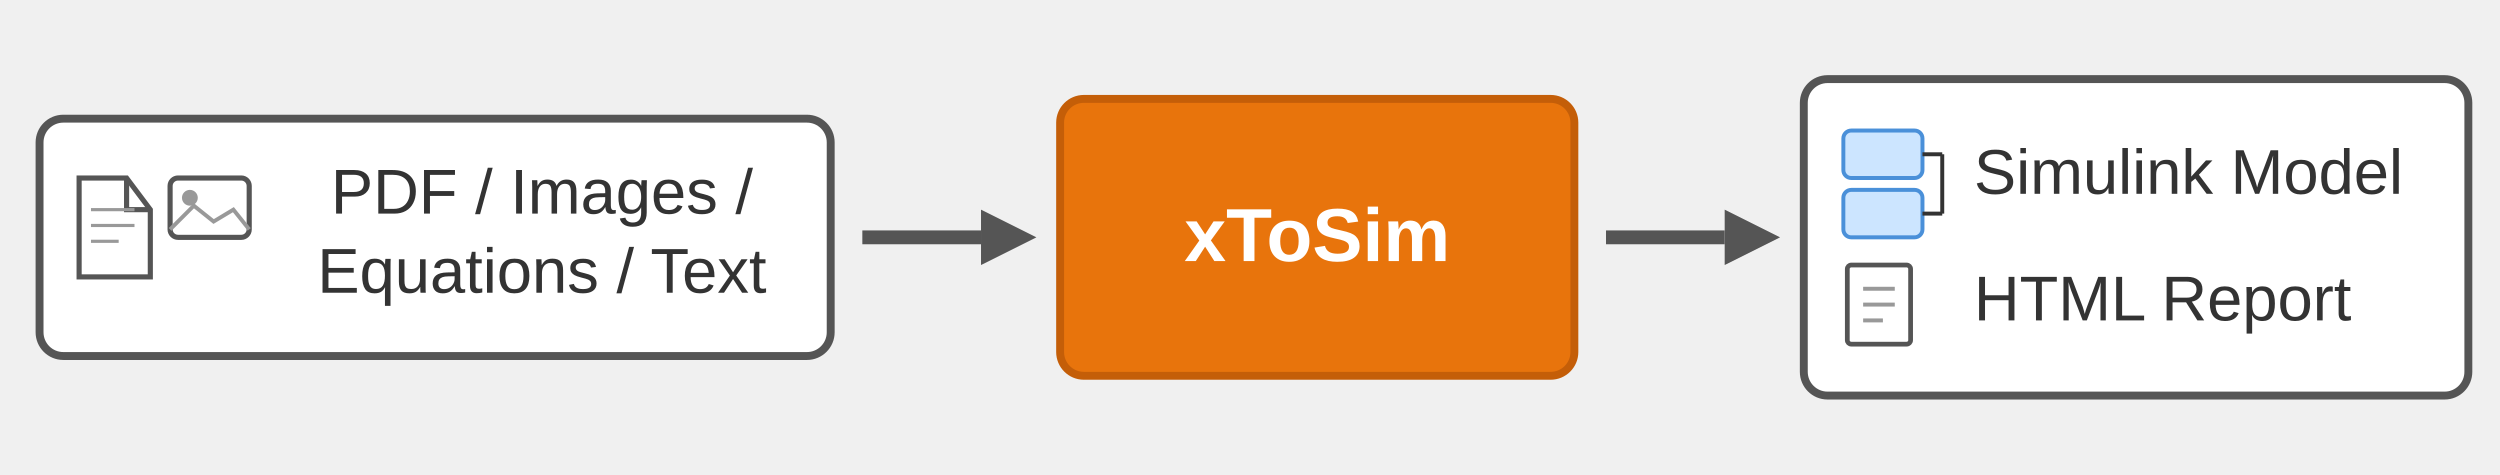
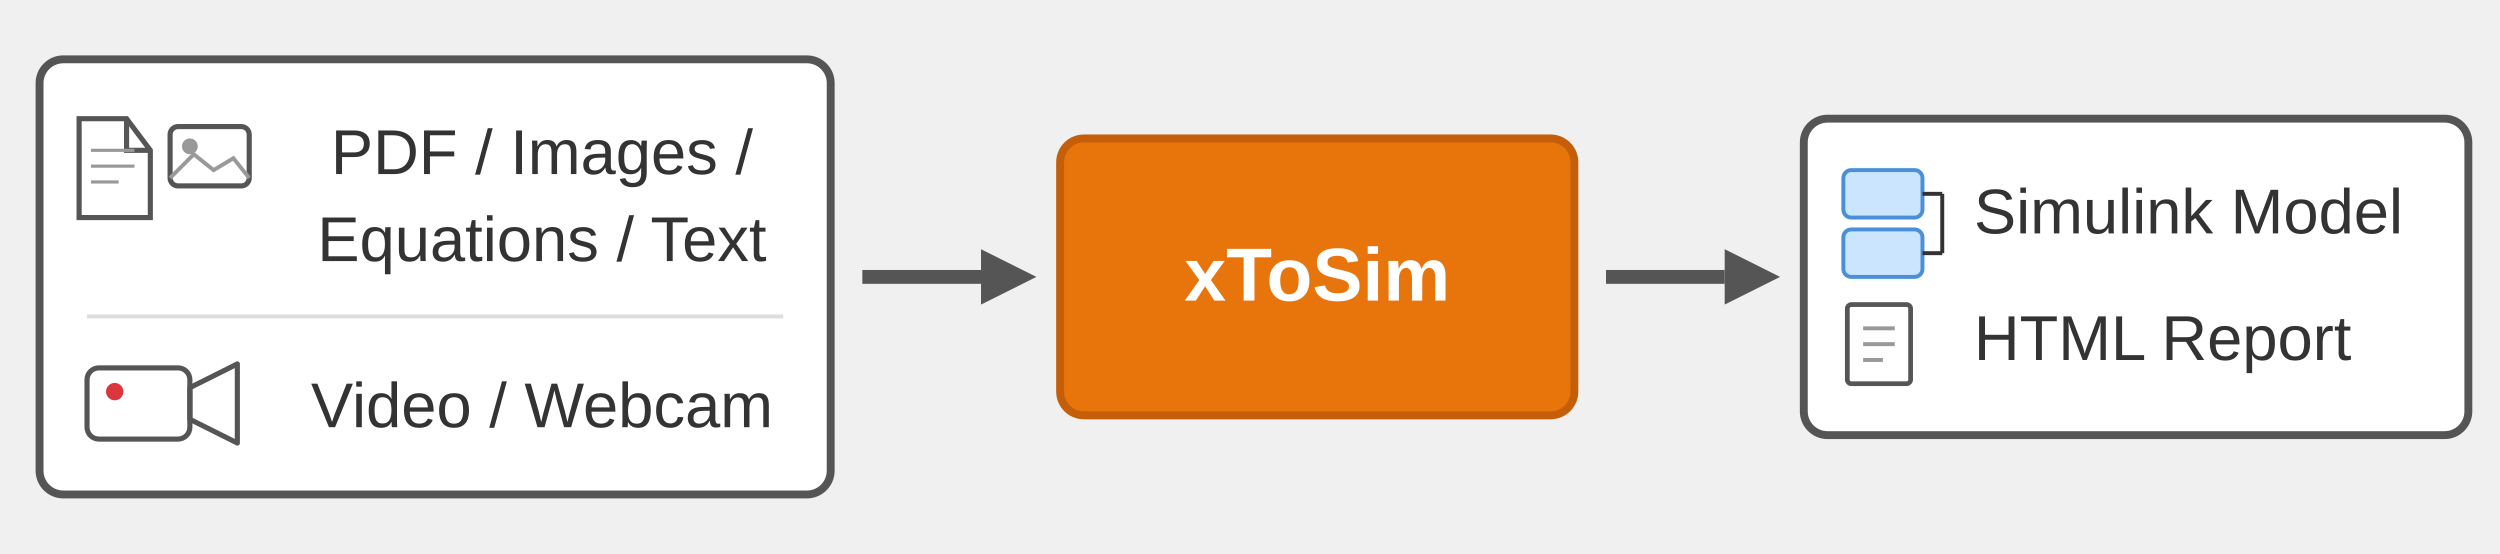
- <svg xmlns="http://www.w3.org/2000/svg" viewBox="0 0 632 120" font-family="Segoe UI, Arial, sans-serif">
-   <rect x="10" y="30" width="200" height="60" fill="white" stroke="#555" stroke-width="2" rx="6" />
-   <path d="M20,45 L20,70 L38,70 L38,53 L32,45 Z" fill="none" stroke="#555" stroke-width="1.3" />
-   <path d="M32,45 L32,53 L38,53" fill="none" stroke="#555" stroke-width="1.3" />
-   <line x1="23" y1="53" x2="34" y2="53" stroke="#999" stroke-width="0.8" />
-   <line x1="23" y1="57" x2="34" y2="57" stroke="#999" stroke-width="0.8" />
-   <line x1="23" y1="61" x2="30" y2="61" stroke="#999" stroke-width="0.8" />
-   <rect x="43" y="45" width="20" height="15" fill="none" stroke="#555" stroke-width="1.3" rx="2" />
-   <circle cx="48" cy="50" r="2" fill="#999" />
-   <polyline points="43,58 49,52 54,56 59,53 63,58" fill="none" stroke="#999" stroke-width="1" />
-   <text x="137" y="54" text-anchor="middle" font-size="16" fill="#333">PDF / Images /</text>
-   <text x="137" y="74" text-anchor="middle" font-size="16" fill="#333">Equations / Text</text>
-   <line x1="218" y1="60" x2="248" y2="60" stroke="#555" stroke-width="3.5" />
-   <polygon points="248,53 262,60 248,67" fill="#555" />
-   <rect x="268" y="25" width="130" height="70" fill="#e8740c" stroke="#c45e08" stroke-width="2" rx="6" />
-   <text x="333" y="66" text-anchor="middle" font-size="19" font-weight="bold" fill="white">xToSim</text>
-   <line x1="406" y1="60" x2="436" y2="60" stroke="#555" stroke-width="3.5" />
-   <polygon points="436,53 450,60 436,67" fill="#555" />
-   <rect x="456" y="20" width="168" height="80" fill="white" stroke="#555" stroke-width="2" rx="6" />
-   <rect x="466" y="33" width="20" height="12" fill="#cce5ff" stroke="#4a90d9" stroke-width="1" rx="2" />
-   <rect x="466" y="48" width="20" height="12" fill="#cce5ff" stroke="#4a90d9" stroke-width="1" rx="2" />
-   <line x1="486" y1="39" x2="491" y2="39" stroke="#333" stroke-width="1" />
-   <line x1="491" y1="39" x2="491" y2="54" stroke="#333" stroke-width="1" />
-   <line x1="486" y1="54" x2="491" y2="54" stroke="#333" stroke-width="1" />
-   <text x="499" y="49" font-size="16" fill="#333">Simulink Model</text>
-   <rect x="467" y="67" width="16" height="20" fill="none" stroke="#555" stroke-width="1.2" rx="1" />
-   <line x1="471" y1="73" x2="479" y2="73" stroke="#999" stroke-width="1" />
-   <line x1="471" y1="77" x2="479" y2="77" stroke="#999" stroke-width="1" />
-   <line x1="471" y1="81" x2="476" y2="81" stroke="#999" stroke-width="1" />
-   <text x="499" y="81" font-size="16" fill="#333">HTML Report</text>
+ <svg xmlns="http://www.w3.org/2000/svg" viewBox="0 0 632 140" font-family="Segoe UI, Arial, sans-serif">
+   <rect x="10" y="15" width="200" height="110" fill="white" stroke="#555" stroke-width="2" rx="6" />
+   <path d="M20,30 L20,55 L38,55 L38,38 L32,30 Z" fill="none" stroke="#555" stroke-width="1.3" />
+   <path d="M32,30 L32,38 L38,38" fill="none" stroke="#555" stroke-width="1.3" />
+   <line x1="23" y1="38" x2="34" y2="38" stroke="#999" stroke-width="0.8" />
+   <line x1="23" y1="42" x2="34" y2="42" stroke="#999" stroke-width="0.8" />
+   <line x1="23" y1="46" x2="30" y2="46" stroke="#999" stroke-width="0.8" />
+   <rect x="43" y="32" width="20" height="15" fill="none" stroke="#555" stroke-width="1.3" rx="2" />
+   <circle cx="48" cy="37" r="2" fill="#999" />
+   <polyline points="43,45 49,39 54,43 59,40 63,45" fill="none" stroke="#999" stroke-width="1" />
+   <text x="137" y="44" text-anchor="middle" font-size="16" fill="#333">PDF / Images /</text>
+   <text x="137" y="66" text-anchor="middle" font-size="16" fill="#333">Equations / Text</text>
+   <line x1="22" y1="80" x2="198" y2="80" stroke="#ddd" stroke-width="1" />
+   <rect x="22" y="93" width="26" height="18" fill="none" stroke="#555" stroke-width="1.3" rx="3" />
+   <polygon points="48,98 60,92 60,112 48,106" fill="none" stroke="#555" stroke-width="1.3" stroke-linejoin="round" />
+   <circle cx="29" cy="99" r="2.2" fill="#d9363e" />
+   <text x="137" y="108" text-anchor="middle" font-size="16" fill="#333">Video / Webcam</text>
+   <line x1="218" y1="70" x2="248" y2="70" stroke="#555" stroke-width="3.5" />
+   <polygon points="248,63 262,70 248,77" fill="#555" />
+   <rect x="268" y="35" width="130" height="70" fill="#e8740c" stroke="#c45e08" stroke-width="2" rx="6" />
+   <text x="333" y="76" text-anchor="middle" font-size="19" font-weight="bold" fill="white">xToSim</text>
+   <line x1="406" y1="70" x2="436" y2="70" stroke="#555" stroke-width="3.5" />
+   <polygon points="436,63 450,70 436,77" fill="#555" />
+   <rect x="456" y="30" width="168" height="80" fill="white" stroke="#555" stroke-width="2" rx="6" />
+   <rect x="466" y="43" width="20" height="12" fill="#cce5ff" stroke="#4a90d9" stroke-width="1" rx="2" />
+   <rect x="466" y="58" width="20" height="12" fill="#cce5ff" stroke="#4a90d9" stroke-width="1" rx="2" />
+   <line x1="486" y1="49" x2="491" y2="49" stroke="#333" stroke-width="1" />
+   <line x1="491" y1="49" x2="491" y2="64" stroke="#333" stroke-width="1" />
+   <line x1="486" y1="64" x2="491" y2="64" stroke="#333" stroke-width="1" />
+   <text x="499" y="59" font-size="16" fill="#333">Simulink Model</text>
+   <rect x="467" y="77" width="16" height="20" fill="none" stroke="#555" stroke-width="1.2" rx="1" />
+   <line x1="471" y1="83" x2="479" y2="83" stroke="#999" stroke-width="1" />
+   <line x1="471" y1="87" x2="479" y2="87" stroke="#999" stroke-width="1" />
+   <line x1="471" y1="91" x2="476" y2="91" stroke="#999" stroke-width="1" />
+   <text x="499" y="91" font-size="16" fill="#333">HTML Report</text>
</svg>
